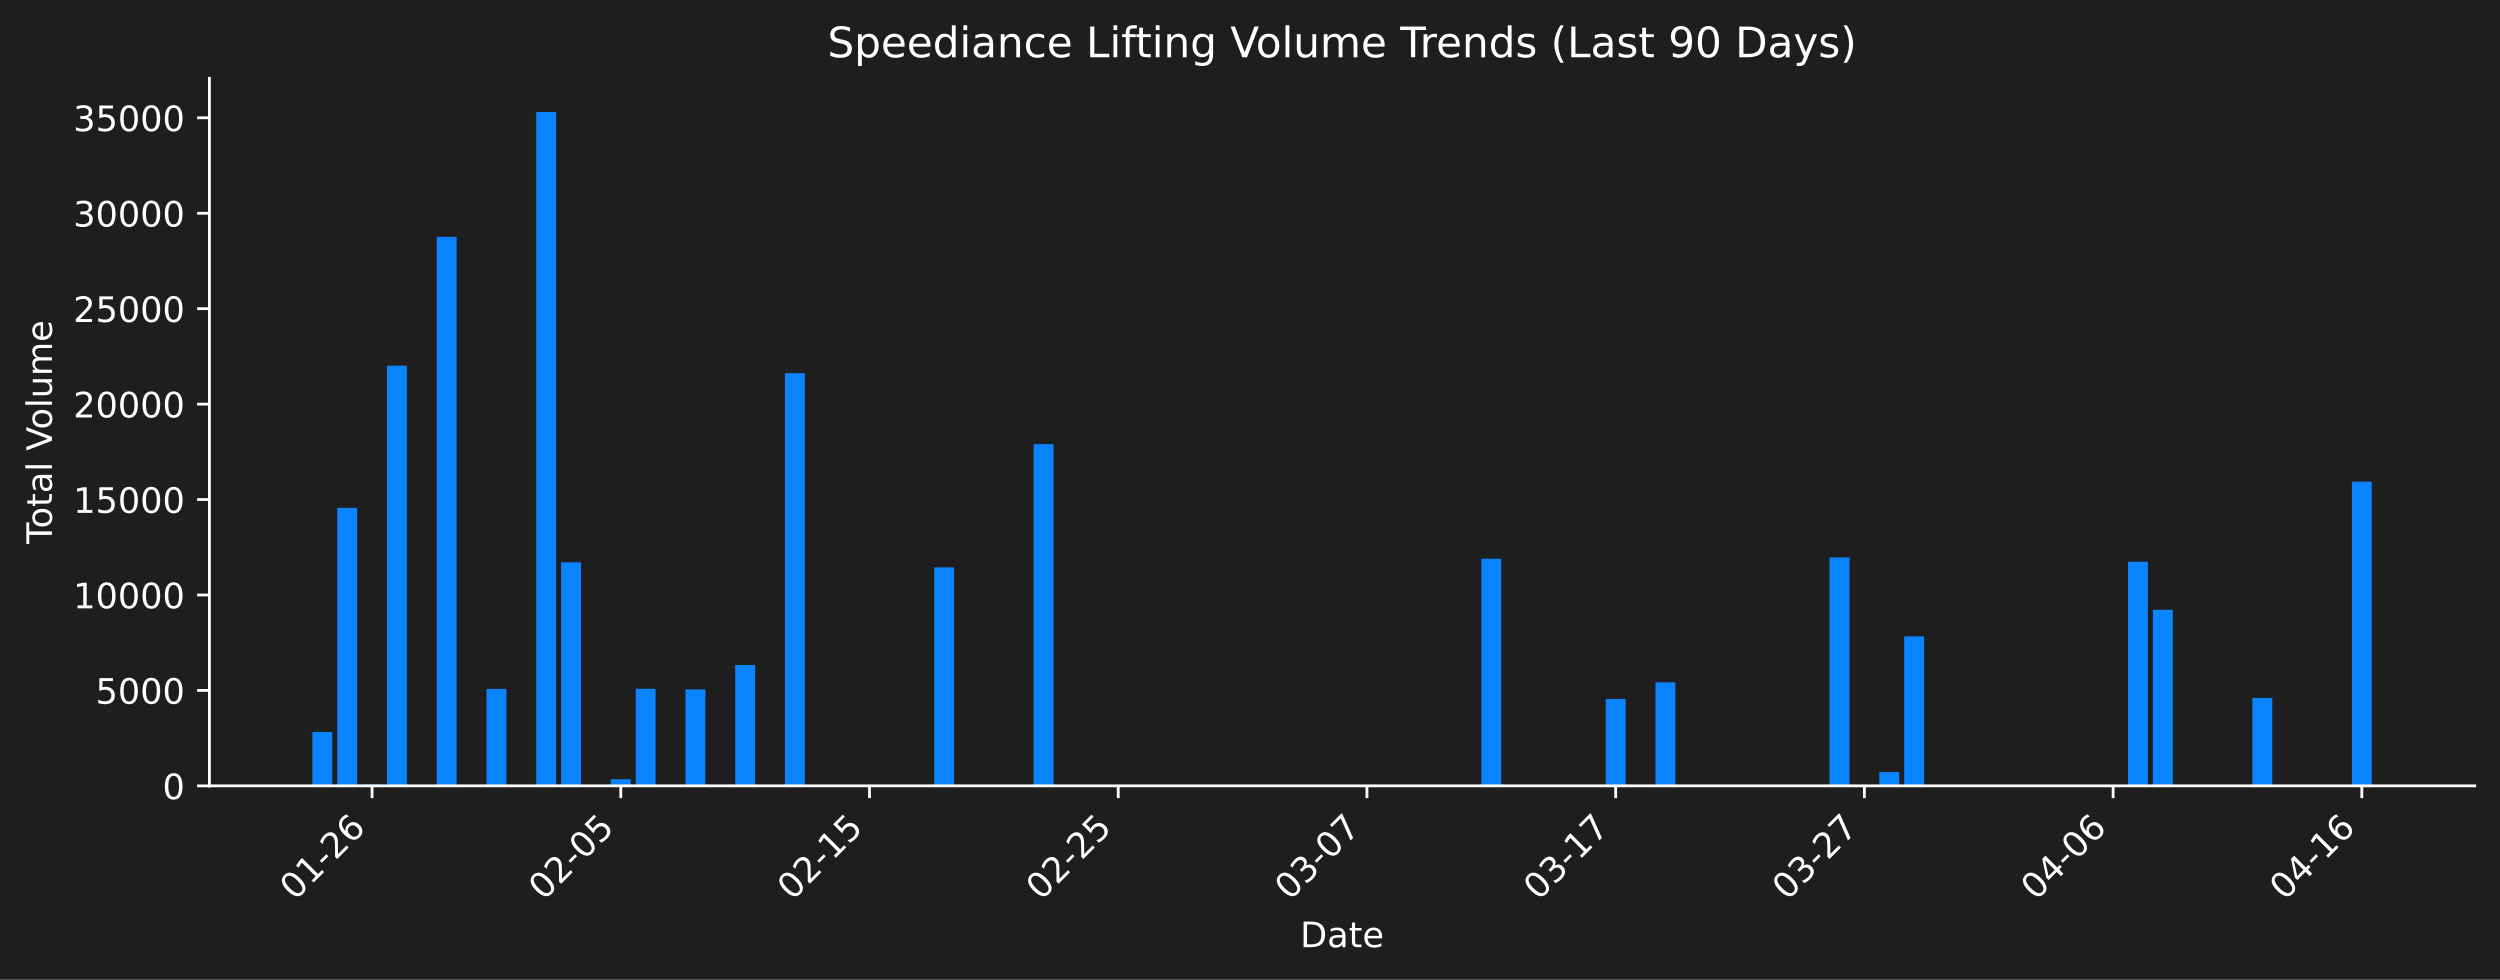
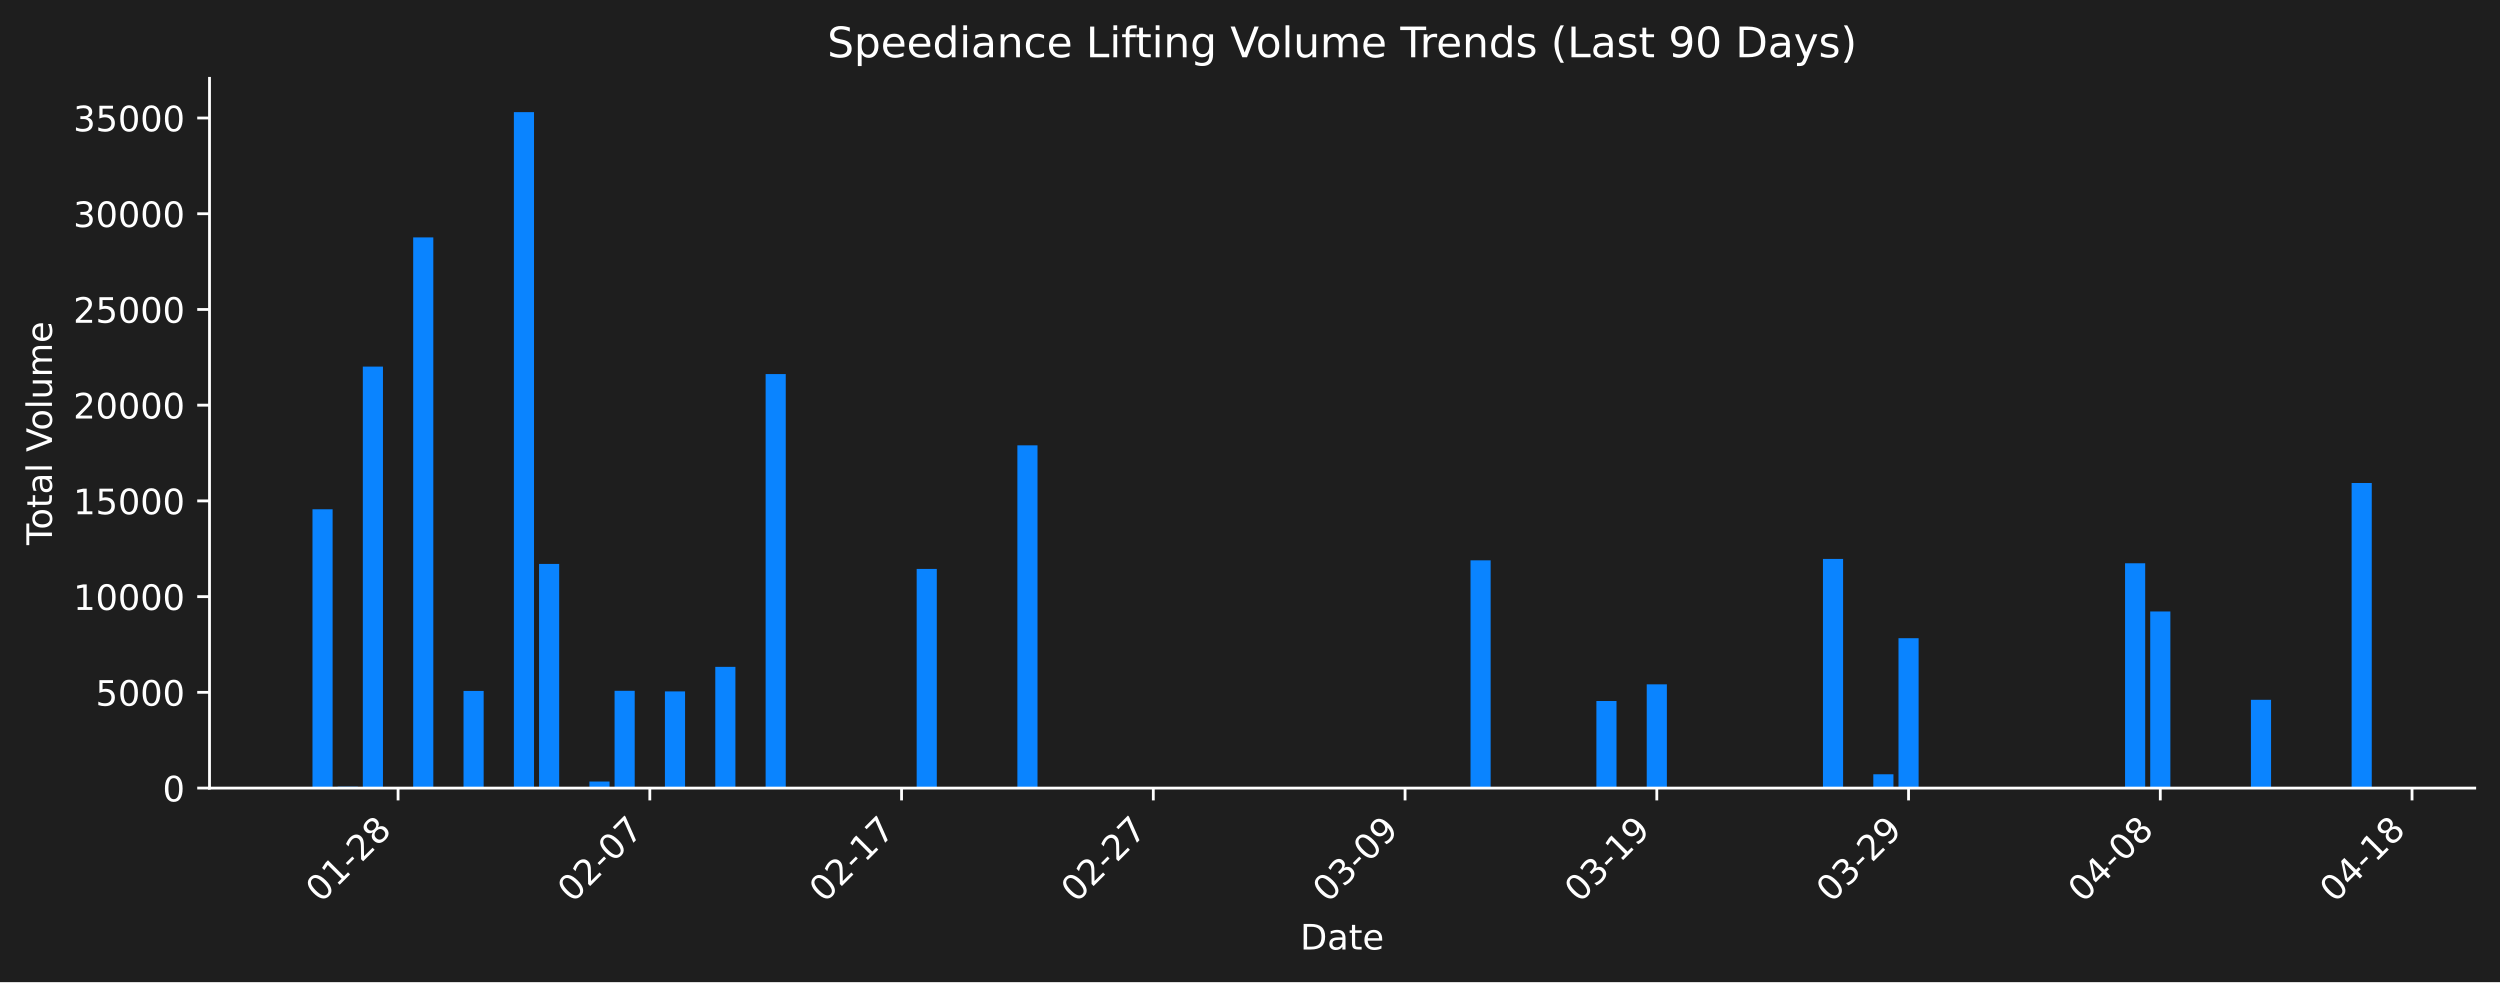
- <svg xmlns="http://www.w3.org/2000/svg" xmlns:xlink="http://www.w3.org/1999/xlink" width="712.621pt" height="279.271pt" viewBox="0 0 712.621 279.271" version="1.1">
+ <svg xmlns="http://www.w3.org/2000/svg" xmlns:xlink="http://www.w3.org/1999/xlink" width="712.261pt" height="279.8pt" viewBox="0 0 712.261 279.8" version="1.1">
  <defs>
    <style type="text/css">*{stroke-linejoin: round; stroke-linecap: butt}</style>
  </defs>
  <g id="figure_1">
    <g id="patch_1">
-       <path d="M 0 279.271  L 712.621 279.271  L 712.621 0  L 0 0  z " style="fill: #1e1e1e" />
+       <path d="M 0 279.8  L 712.261 279.8  L 712.261 0  L 0 0  z " style="fill: #1e1e1e" />
    </g>
    <g id="axes_1">
      <g id="patch_2">
-         <path d="M 59.691 224.002  L 705.421 224.002  L 705.421 22.318  L 59.691 22.318  L 59.691 224.002  z " style="fill: none" />
+         <path d="M 59.691 224.531  L 705.061 224.531  L 705.061 22.318  L 59.691 22.318  L 59.691 224.531  z " style="fill: none" />
      </g>
      <g id="patch_3">
-         <path d="M 89.042 224.002  L 94.714 224.002  L 94.714 208.628  L 89.042 208.628  z " clip-path="url(#p9389c02940)" style="fill: #0a84ff" />
+         <path d="M 89.026 224.531  L 94.764 224.531  L 94.764 145.098  L 89.026 145.098  z " clip-path="url(#pad7deb3b4d)" style="fill: #0a84ff" />
      </g>
      <g id="patch_4">
-         <path d="M 96.132 224.002  L 101.803 224.002  L 101.803 144.776  L 96.132 144.776  z " clip-path="url(#p9389c02940)" style="fill: #0a84ff" />
+         <path d="M 96.198 224.531  L 101.936 224.531  L 101.936 224.132  L 96.198 224.132  z " clip-path="url(#pad7deb3b4d)" style="fill: #0a84ff" />
      </g>
      <g id="patch_5">
-         <path d="M 103.221 224.002  L 108.893 224.002  L 108.893 223.604  L 103.221 223.604  z " clip-path="url(#p9389c02940)" style="fill: #0a84ff" />
+         <path d="M 103.37 224.531  L 109.108 224.531  L 109.108 104.445  L 103.37 104.445  z " clip-path="url(#pad7deb3b4d)" style="fill: #0a84ff" />
      </g>
      <g id="patch_6">
-         <path d="M 110.311 224.002  L 115.983 224.002  L 115.983 104.23  L 110.311 104.23  z " clip-path="url(#p9389c02940)" style="fill: #0a84ff" />
+         <path d="M 117.715 224.531  L 123.453 224.531  L 123.453 67.644  L 117.715 67.644  z " clip-path="url(#pad7deb3b4d)" style="fill: #0a84ff" />
      </g>
      <g id="patch_7">
-         <path d="M 124.49 224.002  L 130.162 224.002  L 130.162 67.525  L 124.49 67.525  z " clip-path="url(#p9389c02940)" style="fill: #0a84ff" />
+         <path d="M 124.887 224.531  L 130.625 224.531  L 130.625 224.357  L 124.887 224.357  z " clip-path="url(#pad7deb3b4d)" style="fill: #0a84ff" />
      </g>
      <g id="patch_8">
-         <path d="M 131.58 224.002  L 137.252 224.002  L 137.252 223.828  L 131.58 223.828  z " clip-path="url(#p9389c02940)" style="fill: #0a84ff" />
+         <path d="M 132.06 224.531  L 137.798 224.531  L 137.798 196.842  L 132.06 196.842  z " clip-path="url(#pad7deb3b4d)" style="fill: #0a84ff" />
      </g>
      <g id="patch_9">
-         <path d="M 138.67 224.002  L 144.342 224.002  L 144.342 196.386  L 138.67 196.386  z " clip-path="url(#p9389c02940)" style="fill: #0a84ff" />
+         <path d="M 146.405 224.531  L 152.142 224.531  L 152.142 31.947  L 146.405 31.947  z " clip-path="url(#pad7deb3b4d)" style="fill: #0a84ff" />
      </g>
      <g id="patch_10">
-         <path d="M 152.849 224.002  L 158.521 224.002  L 158.521 31.922  L 152.849 31.922  z " clip-path="url(#p9389c02940)" style="fill: #0a84ff" />
+         <path d="M 153.577 224.531  L 159.315 224.531  L 159.315 160.66  L 153.577 160.66  z " clip-path="url(#pad7deb3b4d)" style="fill: #0a84ff" />
      </g>
      <g id="patch_11">
-         <path d="M 159.939 224.002  L 165.611 224.002  L 165.611 160.298  L 159.939 160.298  z " clip-path="url(#p9389c02940)" style="fill: #0a84ff" />
+         <path d="M 167.922 224.531  L 173.66 224.531  L 173.66 222.653  L 167.922 222.653  z " clip-path="url(#pad7deb3b4d)" style="fill: #0a84ff" />
      </g>
      <g id="patch_12">
-         <path d="M 174.118 224.002  L 179.79 224.002  L 179.79 222.128  L 174.118 222.128  z " clip-path="url(#p9389c02940)" style="fill: #0a84ff" />
+         <path d="M 175.094 224.531  L 180.832 224.531  L 180.832 196.804  L 175.094 196.804  z " clip-path="url(#pad7deb3b4d)" style="fill: #0a84ff" />
      </g>
      <g id="patch_13">
-         <path d="M 181.208 224.002  L 186.88 224.002  L 186.88 196.348  L 181.208 196.348  z " clip-path="url(#p9389c02940)" style="fill: #0a84ff" />
+         <path d="M 189.439 224.531  L 195.177 224.531  L 195.177 196.973  L 189.439 196.973  z " clip-path="url(#pad7deb3b4d)" style="fill: #0a84ff" />
      </g>
      <g id="patch_14">
-         <path d="M 195.388 224.002  L 201.059 224.002  L 201.059 196.516  L 195.388 196.516  z " clip-path="url(#p9389c02940)" style="fill: #0a84ff" />
+         <path d="M 203.784 224.531  L 209.521 224.531  L 209.521 189.988  L 203.784 189.988  z " clip-path="url(#pad7deb3b4d)" style="fill: #0a84ff" />
      </g>
      <g id="patch_15">
-         <path d="M 209.567 224.002  L 215.239 224.002  L 215.239 189.55  L 209.567 189.55  z " clip-path="url(#p9389c02940)" style="fill: #0a84ff" />
+         <path d="M 218.128 224.531  L 223.866 224.531  L 223.866 106.581  L 218.128 106.581  z " clip-path="url(#pad7deb3b4d)" style="fill: #0a84ff" />
      </g>
      <g id="patch_16">
-         <path d="M 223.746 224.002  L 229.418 224.002  L 229.418 106.36  L 223.746 106.36  z " clip-path="url(#p9389c02940)" style="fill: #0a84ff" />
+         <path d="M 261.163 224.531  L 266.9 224.531  L 266.9 162.089  L 261.163 162.089  z " clip-path="url(#pad7deb3b4d)" style="fill: #0a84ff" />
      </g>
      <g id="patch_17">
-         <path d="M 266.285 224.002  L 271.956 224.002  L 271.956 161.724  L 266.285 161.724  z " clip-path="url(#p9389c02940)" style="fill: #0a84ff" />
+         <path d="M 289.852 224.531  L 295.59 224.531  L 295.59 126.87  L 289.852 126.87  z " clip-path="url(#pad7deb3b4d)" style="fill: #0a84ff" />
      </g>
      <g id="patch_18">
-         <path d="M 294.643 224.002  L 300.315 224.002  L 300.315 126.597  L 294.643 126.597  z " clip-path="url(#p9389c02940)" style="fill: #0a84ff" />
+         <path d="M 418.955 224.531  L 424.693 224.531  L 424.693 159.635  L 418.955 159.635  z " clip-path="url(#pad7deb3b4d)" style="fill: #0a84ff" />
      </g>
      <g id="patch_19">
-         <path d="M 422.258 224.002  L 427.93 224.002  L 427.93 159.275  L 422.258 159.275  z " clip-path="url(#p9389c02940)" style="fill: #0a84ff" />
+         <path d="M 454.817 224.531  L 460.554 224.531  L 460.554 199.712  L 454.817 199.712  z " clip-path="url(#pad7deb3b4d)" style="fill: #0a84ff" />
      </g>
      <g id="patch_20">
-         <path d="M 457.706 224.002  L 463.378 224.002  L 463.378 199.247  L 457.706 199.247  z " clip-path="url(#p9389c02940)" style="fill: #0a84ff" />
+         <path d="M 469.161 224.531  L 474.899 224.531  L 474.899 194.96  L 469.161 194.96  z " clip-path="url(#pad7deb3b4d)" style="fill: #0a84ff" />
      </g>
      <g id="patch_21">
-         <path d="M 471.886 224.002  L 477.558 224.002  L 477.558 194.508  L 471.886 194.508  z " clip-path="url(#p9389c02940)" style="fill: #0a84ff" />
+         <path d="M 519.368 224.531  L 525.106 224.531  L 525.106 159.237  L 519.368 159.237  z " clip-path="url(#pad7deb3b4d)" style="fill: #0a84ff" />
      </g>
      <g id="patch_22">
-         <path d="M 521.514 224.002  L 527.186 224.002  L 527.186 158.878  L 521.514 158.878  z " clip-path="url(#p9389c02940)" style="fill: #0a84ff" />
+         <path d="M 533.713 224.531  L 539.451 224.531  L 539.451 220.593  L 533.713 220.593  z " clip-path="url(#pad7deb3b4d)" style="fill: #0a84ff" />
      </g>
      <g id="patch_23">
-         <path d="M 535.693 224.002  L 541.365 224.002  L 541.365 220.074  L 535.693 220.074  z " clip-path="url(#p9389c02940)" style="fill: #0a84ff" />
+         <path d="M 540.885 224.531  L 546.623 224.531  L 546.623 181.82  L 540.885 181.82  z " clip-path="url(#pad7deb3b4d)" style="fill: #0a84ff" />
      </g>
      <g id="patch_24">
-         <path d="M 542.783 224.002  L 548.455 224.002  L 548.455 181.402  L 542.783 181.402  z " clip-path="url(#p9389c02940)" style="fill: #0a84ff" />
+         <path d="M 605.436 224.531  L 611.174 224.531  L 611.174 160.486  L 605.436 160.486  z " clip-path="url(#pad7deb3b4d)" style="fill: #0a84ff" />
      </g>
      <g id="patch_25">
-         <path d="M 606.59 224.002  L 612.262 224.002  L 612.262 160.124  L 606.59 160.124  z " clip-path="url(#p9389c02940)" style="fill: #0a84ff" />
+         <path d="M 612.609 224.531  L 618.347 224.531  L 618.347 174.216  L 612.609 174.216  z " clip-path="url(#pad7deb3b4d)" style="fill: #0a84ff" />
      </g>
      <g id="patch_26">
-         <path d="M 613.68 224.002  L 619.352 224.002  L 619.352 173.818  L 613.68 173.818  z " clip-path="url(#p9389c02940)" style="fill: #0a84ff" />
+         <path d="M 641.298 224.531  L 647.036 224.531  L 647.036 199.384  L 641.298 199.384  z " clip-path="url(#pad7deb3b4d)" style="fill: #0a84ff" />
      </g>
      <g id="patch_27">
-         <path d="M 642.039 224.002  L 647.71 224.002  L 647.71 198.921  L 642.039 198.921  z " clip-path="url(#p9389c02940)" style="fill: #0a84ff" />
-       </g>
-       <g id="patch_28">
-         <path d="M 670.398 224.002  L 676.069 224.002  L 676.069 137.306  L 670.398 137.306  z " clip-path="url(#p9389c02940)" style="fill: #0a84ff" />
+         <path d="M 669.988 224.531  L 675.726 224.531  L 675.726 137.608  L 669.988 137.608  z " clip-path="url(#pad7deb3b4d)" style="fill: #0a84ff" />
      </g>
      <g id="matplotlib.axis_1">
        <g id="xtick_1">
          <g id="line2d_1">
            <defs>
-               <path id="m857ed449fd" d="M 0 0  L 0 3.5  " style="stroke: #ffffff; stroke-width: 0.8" />
+               <path id="mb382f9a381" d="M 0 0  L 0 3.5  " style="stroke: #ffffff; stroke-width: 0.8" />
            </defs>
            <g>
-               <use xlink:href="#m857ed449fd" x="106.057" y="224.002" style="fill: #ffffff; stroke: #ffffff; stroke-width: 0.8" />
+               <use xlink:href="#mb382f9a381" x="113.412" y="224.531" style="fill: #ffffff; stroke: #ffffff; stroke-width: 0.8" />
            </g>
          </g>
          <g id="text_1">
-             <g style="fill: #ffffff" transform="translate(84.03973 256.9221) rotate(-45) scale(0.1 -0.1)">
+             <g style="fill: #ffffff" transform="translate(91.39415 257.4511) rotate(-45) scale(0.1 -0.1)">
              <defs>
                <path id="DejaVuSans-30" d="M 2034 4250  Q 1547 4250 1301 3770  Q 1056 3291 1056 2328  Q 1056 1369 1301 889  Q 1547 409 2034 409  Q 2525 409 2770 889  Q 3016 1369 3016 2328  Q 3016 3291 2770 3770  Q 2525 4250 2034 4250  z M 2034 4750  Q 2819 4750 3233 4129  Q 3647 3509 3647 2328  Q 3647 1150 3233 529  Q 2819 -91 2034 -91  Q 1250 -91 836 529  Q 422 1150 422 2328  Q 422 3509 836 4129  Q 1250 4750 2034 4750  z " transform="scale(0.015625)" />
                <path id="DejaVuSans-31" d="M 794 531  L 1825 531  L 1825 4091  L 703 3866  L 703 4441  L 1819 4666  L 2450 4666  L 2450 531  L 3481 531  L 3481 0  L 794 0  L 794 531  z " transform="scale(0.015625)" />
                <path id="DejaVuSans-2d" d="M 313 2009  L 1997 2009  L 1997 1497  L 313 1497  L 313 2009  z " transform="scale(0.015625)" />
                <path id="DejaVuSans-32" d="M 1228 531  L 3431 531  L 3431 0  L 469 0  L 469 531  Q 828 903 1448 1529  Q 2069 2156 2228 2338  Q 2531 2678 2651 2914  Q 2772 3150 2772 3378  Q 2772 3750 2511 3984  Q 2250 4219 1831 4219  Q 1534 4219 1204 4116  Q 875 4013 500 3803  L 500 4441  Q 881 4594 1212 4672  Q 1544 4750 1819 4750  Q 2544 4750 2975 4387  Q 3406 4025 3406 3419  Q 3406 3131 3298 2873  Q 3191 2616 2906 2266  Q 2828 2175 2409 1742  Q 1991 1309 1228 531  z " transform="scale(0.015625)" />
-                 <path id="DejaVuSans-36" d="M 2113 2584  Q 1688 2584 1439 2293  Q 1191 2003 1191 1497  Q 1191 994 1439 701  Q 1688 409 2113 409  Q 2538 409 2786 701  Q 3034 994 3034 1497  Q 3034 2003 2786 2293  Q 2538 2584 2113 2584  z M 3366 4563  L 3366 3988  Q 3128 4100 2886 4159  Q 2644 4219 2406 4219  Q 1781 4219 1451 3797  Q 1122 3375 1075 2522  Q 1259 2794 1537 2939  Q 1816 3084 2150 3084  Q 2853 3084 3261 2657  Q 3669 2231 3669 1497  Q 3669 778 3244 343  Q 2819 -91 2113 -91  Q 1303 -91 875 529  Q 447 1150 447 2328  Q 447 3434 972 4092  Q 1497 4750 2381 4750  Q 2619 4750 2861 4703  Q 3103 4656 3366 4563  z " transform="scale(0.015625)" />
+                 <path id="DejaVuSans-38" d="M 2034 2216  Q 1584 2216 1326 1975  Q 1069 1734 1069 1313  Q 1069 891 1326 650  Q 1584 409 2034 409  Q 2484 409 2743 651  Q 3003 894 3003 1313  Q 3003 1734 2745 1975  Q 2488 2216 2034 2216  z M 1403 2484  Q 997 2584 770 2862  Q 544 3141 544 3541  Q 544 4100 942 4425  Q 1341 4750 2034 4750  Q 2731 4750 3128 4425  Q 3525 4100 3525 3541  Q 3525 3141 3298 2862  Q 3072 2584 2669 2484  Q 3125 2378 3379 2068  Q 3634 1759 3634 1313  Q 3634 634 3220 271  Q 2806 -91 2034 -91  Q 1263 -91 848 271  Q 434 634 434 1313  Q 434 1759 690 2068  Q 947 2378 1403 2484  z M 1172 3481  Q 1172 3119 1398 2916  Q 1625 2713 2034 2713  Q 2441 2713 2670 2916  Q 2900 3119 2900 3481  Q 2900 3844 2670 4047  Q 2441 4250 2034 4250  Q 1625 4250 1398 4047  Q 1172 3844 1172 3481  z " transform="scale(0.015625)" />
              </defs>
              <use xlink:href="#DejaVuSans-30" />
              <use xlink:href="#DejaVuSans-31" transform="translate(63.62305 0)" />
              <use xlink:href="#DejaVuSans-2d" transform="translate(127.2461 0)" />
              <use xlink:href="#DejaVuSans-32" transform="translate(163.3301 0)" />
-               <use xlink:href="#DejaVuSans-36" transform="translate(226.9531 0)" />
+               <use xlink:href="#DejaVuSans-38" transform="translate(226.9531 0)" />
            </g>
          </g>
        </g>
        <g id="xtick_2">
          <g id="line2d_2">
            <g>
-               <use xlink:href="#m857ed449fd" x="176.954" y="224.002" style="fill: #ffffff; stroke: #ffffff; stroke-width: 0.8" />
+               <use xlink:href="#mb382f9a381" x="185.135" y="224.531" style="fill: #ffffff; stroke: #ffffff; stroke-width: 0.8" />
            </g>
          </g>
          <g id="text_2">
-             <g style="fill: #ffffff" transform="translate(154.9367 256.9221) rotate(-45) scale(0.1 -0.1)">
+             <g style="fill: #ffffff" transform="translate(163.1179 257.4511) rotate(-45) scale(0.1 -0.1)">
              <defs>
-                 <path id="DejaVuSans-35" d="M 691 4666  L 3169 4666  L 3169 4134  L 1269 4134  L 1269 2991  Q 1406 3038 1543 3061  Q 1681 3084 1819 3084  Q 2600 3084 3056 2656  Q 3513 2228 3513 1497  Q 3513 744 3044 326  Q 2575 -91 1722 -91  Q 1428 -91 1123 -41  Q 819 9 494 109  L 494 744  Q 775 591 1075 516  Q 1375 441 1709 441  Q 2250 441 2565 725  Q 2881 1009 2881 1497  Q 2881 1984 2565 2268  Q 2250 2553 1709 2553  Q 1456 2553 1204 2497  Q 953 2441 691 2322  L 691 4666  z " transform="scale(0.015625)" />
+                 <path id="DejaVuSans-37" d="M 525 4666  L 3525 4666  L 3525 4397  L 1831 0  L 1172 0  L 2766 4134  L 525 4134  L 525 4666  z " transform="scale(0.015625)" />
              </defs>
              <use xlink:href="#DejaVuSans-30" />
              <use xlink:href="#DejaVuSans-32" transform="translate(63.62305 0)" />
              <use xlink:href="#DejaVuSans-2d" transform="translate(127.2461 0)" />
              <use xlink:href="#DejaVuSans-30" transform="translate(163.3301 0)" />
-               <use xlink:href="#DejaVuSans-35" transform="translate(226.9531 0)" />
+               <use xlink:href="#DejaVuSans-37" transform="translate(226.9531 0)" />
            </g>
          </g>
        </g>
        <g id="xtick_3">
          <g id="line2d_3">
            <g>
-               <use xlink:href="#m857ed449fd" x="247.851" y="224.002" style="fill: #ffffff; stroke: #ffffff; stroke-width: 0.8" />
+               <use xlink:href="#mb382f9a381" x="256.859" y="224.531" style="fill: #ffffff; stroke: #ffffff; stroke-width: 0.8" />
            </g>
          </g>
          <g id="text_3">
-             <g style="fill: #ffffff" transform="translate(225.8338 256.9221) rotate(-45) scale(0.1 -0.1)">
+             <g style="fill: #ffffff" transform="translate(234.8416 257.4511) rotate(-45) scale(0.1 -0.1)">
              <use xlink:href="#DejaVuSans-30" />
              <use xlink:href="#DejaVuSans-32" transform="translate(63.62305 0)" />
              <use xlink:href="#DejaVuSans-2d" transform="translate(127.2461 0)" />
              <use xlink:href="#DejaVuSans-31" transform="translate(163.3301 0)" />
-               <use xlink:href="#DejaVuSans-35" transform="translate(226.9531 0)" />
+               <use xlink:href="#DejaVuSans-37" transform="translate(226.9531 0)" />
            </g>
          </g>
        </g>
        <g id="xtick_4">
          <g id="line2d_4">
            <g>
-               <use xlink:href="#m857ed449fd" x="318.748" y="224.002" style="fill: #ffffff; stroke: #ffffff; stroke-width: 0.8" />
+               <use xlink:href="#mb382f9a381" x="328.583" y="224.531" style="fill: #ffffff; stroke: #ffffff; stroke-width: 0.8" />
            </g>
          </g>
          <g id="text_4">
-             <g style="fill: #ffffff" transform="translate(296.7308 256.9221) rotate(-45) scale(0.1 -0.1)">
+             <g style="fill: #ffffff" transform="translate(306.5653 257.4511) rotate(-45) scale(0.1 -0.1)">
              <use xlink:href="#DejaVuSans-30" />
              <use xlink:href="#DejaVuSans-32" transform="translate(63.62305 0)" />
              <use xlink:href="#DejaVuSans-2d" transform="translate(127.2461 0)" />
              <use xlink:href="#DejaVuSans-32" transform="translate(163.3301 0)" />
-               <use xlink:href="#DejaVuSans-35" transform="translate(226.9531 0)" />
+               <use xlink:href="#DejaVuSans-37" transform="translate(226.9531 0)" />
            </g>
          </g>
        </g>
        <g id="xtick_5">
          <g id="line2d_5">
            <g>
-               <use xlink:href="#m857ed449fd" x="389.645" y="224.002" style="fill: #ffffff; stroke: #ffffff; stroke-width: 0.8" />
+               <use xlink:href="#mb382f9a381" x="400.307" y="224.531" style="fill: #ffffff; stroke: #ffffff; stroke-width: 0.8" />
            </g>
          </g>
          <g id="text_5">
-             <g style="fill: #ffffff" transform="translate(367.6278 256.9221) rotate(-45) scale(0.1 -0.1)">
+             <g style="fill: #ffffff" transform="translate(378.289 257.4511) rotate(-45) scale(0.1 -0.1)">
              <defs>
                <path id="DejaVuSans-33" d="M 2597 2516  Q 3050 2419 3304 2112  Q 3559 1806 3559 1356  Q 3559 666 3084 287  Q 2609 -91 1734 -91  Q 1441 -91 1130 -33  Q 819 25 488 141  L 488 750  Q 750 597 1062 519  Q 1375 441 1716 441  Q 2309 441 2620 675  Q 2931 909 2931 1356  Q 2931 1769 2642 2001  Q 2353 2234 1838 2234  L 1294 2234  L 1294 2753  L 1863 2753  Q 2328 2753 2575 2939  Q 2822 3125 2822 3475  Q 2822 3834 2567 4026  Q 2313 4219 1838 4219  Q 1578 4219 1281 4162  Q 984 4106 628 3988  L 628 4550  Q 988 4650 1302 4700  Q 1616 4750 1894 4750  Q 2613 4750 3031 4423  Q 3450 4097 3450 3541  Q 3450 3153 3228 2886  Q 3006 2619 2597 2516  z " transform="scale(0.015625)" />
-                 <path id="DejaVuSans-37" d="M 525 4666  L 3525 4666  L 3525 4397  L 1831 0  L 1172 0  L 2766 4134  L 525 4134  L 525 4666  z " transform="scale(0.015625)" />
+                 <path id="DejaVuSans-39" d="M 703 97  L 703 672  Q 941 559 1184 500  Q 1428 441 1663 441  Q 2288 441 2617 861  Q 2947 1281 2994 2138  Q 2813 1869 2534 1725  Q 2256 1581 1919 1581  Q 1219 1581 811 2004  Q 403 2428 403 3163  Q 403 3881 828 4315  Q 1253 4750 1959 4750  Q 2769 4750 3195 4129  Q 3622 3509 3622 2328  Q 3622 1225 3098 567  Q 2575 -91 1691 -91  Q 1453 -91 1209 -44  Q 966 3 703 97  z M 1959 2075  Q 2384 2075 2632 2365  Q 2881 2656 2881 3163  Q 2881 3666 2632 3958  Q 2384 4250 1959 4250  Q 1534 4250 1286 3958  Q 1038 3666 1038 3163  Q 1038 2656 1286 2365  Q 1534 2075 1959 2075  z " transform="scale(0.015625)" />
              </defs>
              <use xlink:href="#DejaVuSans-30" />
              <use xlink:href="#DejaVuSans-33" transform="translate(63.62305 0)" />
              <use xlink:href="#DejaVuSans-2d" transform="translate(127.2461 0)" />
              <use xlink:href="#DejaVuSans-30" transform="translate(163.3301 0)" />
-               <use xlink:href="#DejaVuSans-37" transform="translate(226.9531 0)" />
+               <use xlink:href="#DejaVuSans-39" transform="translate(226.9531 0)" />
            </g>
          </g>
        </g>
        <g id="xtick_6">
          <g id="line2d_6">
            <g>
-               <use xlink:href="#m857ed449fd" x="460.542" y="224.002" style="fill: #ffffff; stroke: #ffffff; stroke-width: 0.8" />
+               <use xlink:href="#mb382f9a381" x="472.03" y="224.531" style="fill: #ffffff; stroke: #ffffff; stroke-width: 0.8" />
            </g>
          </g>
          <g id="text_6">
-             <g style="fill: #ffffff" transform="translate(438.5248 256.9221) rotate(-45) scale(0.1 -0.1)">
+             <g style="fill: #ffffff" transform="translate(450.0127 257.4511) rotate(-45) scale(0.1 -0.1)">
              <use xlink:href="#DejaVuSans-30" />
              <use xlink:href="#DejaVuSans-33" transform="translate(63.62305 0)" />
              <use xlink:href="#DejaVuSans-2d" transform="translate(127.2461 0)" />
              <use xlink:href="#DejaVuSans-31" transform="translate(163.3301 0)" />
-               <use xlink:href="#DejaVuSans-37" transform="translate(226.9531 0)" />
+               <use xlink:href="#DejaVuSans-39" transform="translate(226.9531 0)" />
            </g>
          </g>
        </g>
        <g id="xtick_7">
          <g id="line2d_7">
            <g>
-               <use xlink:href="#m857ed449fd" x="531.439" y="224.002" style="fill: #ffffff; stroke: #ffffff; stroke-width: 0.8" />
+               <use xlink:href="#mb382f9a381" x="543.754" y="224.531" style="fill: #ffffff; stroke: #ffffff; stroke-width: 0.8" />
            </g>
          </g>
          <g id="text_7">
-             <g style="fill: #ffffff" transform="translate(509.4218 256.9221) rotate(-45) scale(0.1 -0.1)">
+             <g style="fill: #ffffff" transform="translate(521.7364 257.4511) rotate(-45) scale(0.1 -0.1)">
              <use xlink:href="#DejaVuSans-30" />
              <use xlink:href="#DejaVuSans-33" transform="translate(63.62305 0)" />
              <use xlink:href="#DejaVuSans-2d" transform="translate(127.2461 0)" />
              <use xlink:href="#DejaVuSans-32" transform="translate(163.3301 0)" />
-               <use xlink:href="#DejaVuSans-37" transform="translate(226.9531 0)" />
+               <use xlink:href="#DejaVuSans-39" transform="translate(226.9531 0)" />
            </g>
          </g>
        </g>
        <g id="xtick_8">
          <g id="line2d_8">
            <g>
-               <use xlink:href="#m857ed449fd" x="602.336" y="224.002" style="fill: #ffffff; stroke: #ffffff; stroke-width: 0.8" />
+               <use xlink:href="#mb382f9a381" x="615.478" y="224.531" style="fill: #ffffff; stroke: #ffffff; stroke-width: 0.8" />
            </g>
          </g>
          <g id="text_8">
-             <g style="fill: #ffffff" transform="translate(580.3188 256.9221) rotate(-45) scale(0.1 -0.1)">
+             <g style="fill: #ffffff" transform="translate(593.4602 257.4511) rotate(-45) scale(0.1 -0.1)">
              <defs>
                <path id="DejaVuSans-34" d="M 2419 4116  L 825 1625  L 2419 1625  L 2419 4116  z M 2253 4666  L 3047 4666  L 3047 1625  L 3713 1625  L 3713 1100  L 3047 1100  L 3047 0  L 2419 0  L 2419 1100  L 313 1100  L 313 1709  L 2253 4666  z " transform="scale(0.015625)" />
              </defs>
              <use xlink:href="#DejaVuSans-30" />
              <use xlink:href="#DejaVuSans-34" transform="translate(63.62305 0)" />
              <use xlink:href="#DejaVuSans-2d" transform="translate(127.2461 0)" />
              <use xlink:href="#DejaVuSans-30" transform="translate(163.3301 0)" />
-               <use xlink:href="#DejaVuSans-36" transform="translate(226.9531 0)" />
+               <use xlink:href="#DejaVuSans-38" transform="translate(226.9531 0)" />
            </g>
          </g>
        </g>
        <g id="xtick_9">
          <g id="line2d_9">
            <g>
-               <use xlink:href="#m857ed449fd" x="673.233" y="224.002" style="fill: #ffffff; stroke: #ffffff; stroke-width: 0.8" />
+               <use xlink:href="#mb382f9a381" x="687.201" y="224.531" style="fill: #ffffff; stroke: #ffffff; stroke-width: 0.8" />
            </g>
          </g>
          <g id="text_9">
-             <g style="fill: #ffffff" transform="translate(651.2158 256.9221) rotate(-45) scale(0.1 -0.1)">
+             <g style="fill: #ffffff" transform="translate(665.1839 257.4511) rotate(-45) scale(0.1 -0.1)">
              <use xlink:href="#DejaVuSans-30" />
              <use xlink:href="#DejaVuSans-34" transform="translate(63.62305 0)" />
              <use xlink:href="#DejaVuSans-2d" transform="translate(127.2461 0)" />
              <use xlink:href="#DejaVuSans-31" transform="translate(163.3301 0)" />
-               <use xlink:href="#DejaVuSans-36" transform="translate(226.9531 0)" />
+               <use xlink:href="#DejaVuSans-38" transform="translate(226.9531 0)" />
            </g>
          </g>
        </g>
        <g id="text_10">
-           <g style="fill: #ffffff" transform="translate(370.6048 269.9911) scale(0.1 -0.1)">
+           <g style="fill: #ffffff" transform="translate(370.4248 270.5201) scale(0.1 -0.1)">
            <defs>
              <path id="DejaVuSans-44" d="M 1259 4147  L 1259 519  L 2022 519  Q 2988 519 3436 956  Q 3884 1394 3884 2338  Q 3884 3275 3436 3711  Q 2988 4147 2022 4147  L 1259 4147  z M 628 4666  L 1925 4666  Q 3281 4666 3915 4102  Q 4550 3538 4550 2338  Q 4550 1131 3912 565  Q 3275 0 1925 0  L 628 0  L 628 4666  z " transform="scale(0.015625)" />
              <path id="DejaVuSans-61" d="M 2194 1759  Q 1497 1759 1228 1600  Q 959 1441 959 1056  Q 959 750 1161 570  Q 1363 391 1709 391  Q 2188 391 2477 730  Q 2766 1069 2766 1631  L 2766 1759  L 2194 1759  z M 3341 1997  L 3341 0  L 2766 0  L 2766 531  Q 2569 213 2275 61  Q 1981 -91 1556 -91  Q 1019 -91 701 211  Q 384 513 384 1019  Q 384 1609 779 1909  Q 1175 2209 1959 2209  L 2766 2209  L 2766 2266  Q 2766 2663 2505 2880  Q 2244 3097 1772 3097  Q 1472 3097 1187 3025  Q 903 2953 641 2809  L 641 3341  Q 956 3463 1253 3523  Q 1550 3584 1831 3584  Q 2591 3584 2966 3190  Q 3341 2797 3341 1997  z " transform="scale(0.015625)" />
              <path id="DejaVuSans-74" d="M 1172 4494  L 1172 3500  L 2356 3500  L 2356 3053  L 1172 3053  L 1172 1153  Q 1172 725 1289 603  Q 1406 481 1766 481  L 2356 481  L 2356 0  L 1766 0  Q 1100 0 847 248  Q 594 497 594 1153  L 594 3053  L 172 3053  L 172 3500  L 594 3500  L 594 4494  L 1172 4494  z " transform="scale(0.015625)" />
              <path id="DejaVuSans-65" d="M 3597 1894  L 3597 1613  L 953 1613  Q 991 1019 1311 708  Q 1631 397 2203 397  Q 2534 397 2845 478  Q 3156 559 3463 722  L 3463 178  Q 3153 47 2828 -22  Q 2503 -91 2169 -91  Q 1331 -91 842 396  Q 353 884 353 1716  Q 353 2575 817 3079  Q 1281 3584 2069 3584  Q 2775 3584 3186 3129  Q 3597 2675 3597 1894  z M 3022 2063  Q 3016 2534 2758 2815  Q 2500 3097 2075 3097  Q 1594 3097 1305 2825  Q 1016 2553 972 2059  L 3022 2063  z " transform="scale(0.015625)" />
            </defs>
            <use xlink:href="#DejaVuSans-44" />
            <use xlink:href="#DejaVuSans-61" transform="translate(77.00195 0)" />
            <use xlink:href="#DejaVuSans-74" transform="translate(138.2812 0)" />
            <use xlink:href="#DejaVuSans-65" transform="translate(177.4902 0)" />
          </g>
        </g>
      </g>
      <g id="matplotlib.axis_2">
        <g id="ytick_1">
          <g id="line2d_10">
            <defs>
-               <path id="ma43caf0ff9" d="M 0 0  L -3.5 0  " style="stroke: #ffffff; stroke-width: 0.8" />
+               <path id="m342cde5231" d="M 0 0  L -3.5 0  " style="stroke: #ffffff; stroke-width: 0.8" />
            </defs>
            <g>
-               <use xlink:href="#ma43caf0ff9" x="59.691" y="224.002" style="fill: #ffffff; stroke: #ffffff; stroke-width: 0.8" />
+               <use xlink:href="#m342cde5231" x="59.691" y="224.531" style="fill: #ffffff; stroke: #ffffff; stroke-width: 0.8" />
            </g>
          </g>
          <g id="text_11">
-             <g style="fill: #ffffff" transform="translate(46.32812 227.8014) scale(0.1 -0.1)">
+             <g style="fill: #ffffff" transform="translate(46.32812 228.3305) scale(0.1 -0.1)">
              <use xlink:href="#DejaVuSans-30" />
            </g>
          </g>
        </g>
        <g id="ytick_2">
          <g id="line2d_11">
            <g>
-               <use xlink:href="#ma43caf0ff9" x="59.691" y="196.799" style="fill: #ffffff; stroke: #ffffff; stroke-width: 0.8" />
+               <use xlink:href="#m342cde5231" x="59.691" y="197.257" style="fill: #ffffff; stroke: #ffffff; stroke-width: 0.8" />
            </g>
          </g>
          <g id="text_12">
-             <g style="fill: #ffffff" transform="translate(27.24063 200.5984) scale(0.1 -0.1)">
+             <g style="fill: #ffffff" transform="translate(27.24063 201.0562) scale(0.1 -0.1)">
+               <defs>
+                 <path id="DejaVuSans-35" d="M 691 4666  L 3169 4666  L 3169 4134  L 1269 4134  L 1269 2991  Q 1406 3038 1543 3061  Q 1681 3084 1819 3084  Q 2600 3084 3056 2656  Q 3513 2228 3513 1497  Q 3513 744 3044 326  Q 2575 -91 1722 -91  Q 1428 -91 1123 -41  Q 819 9 494 109  L 494 744  Q 775 591 1075 516  Q 1375 441 1709 441  Q 2250 441 2565 725  Q 2881 1009 2881 1497  Q 2881 1984 2565 2268  Q 2250 2553 1709 2553  Q 1456 2553 1204 2497  Q 953 2441 691 2322  L 691 4666  z " transform="scale(0.015625)" />
+               </defs>
              <use xlink:href="#DejaVuSans-35" />
              <use xlink:href="#DejaVuSans-30" transform="translate(63.62305 0)" />
              <use xlink:href="#DejaVuSans-30" transform="translate(127.2461 0)" />
              <use xlink:href="#DejaVuSans-30" transform="translate(190.8691 0)" />
            </g>
          </g>
        </g>
        <g id="ytick_3">
          <g id="line2d_12">
            <g>
-               <use xlink:href="#ma43caf0ff9" x="59.691" y="169.596" style="fill: #ffffff; stroke: #ffffff; stroke-width: 0.8" />
+               <use xlink:href="#m342cde5231" x="59.691" y="169.983" style="fill: #ffffff; stroke: #ffffff; stroke-width: 0.8" />
            </g>
          </g>
          <g id="text_13">
-             <g style="fill: #ffffff" transform="translate(20.87813 173.3955) scale(0.1 -0.1)">
+             <g style="fill: #ffffff" transform="translate(20.87813 173.7818) scale(0.1 -0.1)">
              <use xlink:href="#DejaVuSans-31" />
              <use xlink:href="#DejaVuSans-30" transform="translate(63.62305 0)" />
              <use xlink:href="#DejaVuSans-30" transform="translate(127.2461 0)" />
              <use xlink:href="#DejaVuSans-30" transform="translate(190.8691 0)" />
              <use xlink:href="#DejaVuSans-30" transform="translate(254.4922 0)" />
            </g>
          </g>
        </g>
        <g id="ytick_4">
          <g id="line2d_13">
            <g>
-               <use xlink:href="#ma43caf0ff9" x="59.691" y="142.393" style="fill: #ffffff; stroke: #ffffff; stroke-width: 0.8" />
+               <use xlink:href="#m342cde5231" x="59.691" y="142.708" style="fill: #ffffff; stroke: #ffffff; stroke-width: 0.8" />
            </g>
          </g>
          <g id="text_14">
-             <g style="fill: #ffffff" transform="translate(20.87813 146.1925) scale(0.1 -0.1)">
+             <g style="fill: #ffffff" transform="translate(20.87813 146.5075) scale(0.1 -0.1)">
              <use xlink:href="#DejaVuSans-31" />
              <use xlink:href="#DejaVuSans-35" transform="translate(63.62305 0)" />
              <use xlink:href="#DejaVuSans-30" transform="translate(127.2461 0)" />
              <use xlink:href="#DejaVuSans-30" transform="translate(190.8691 0)" />
              <use xlink:href="#DejaVuSans-30" transform="translate(254.4922 0)" />
            </g>
          </g>
        </g>
        <g id="ytick_5">
          <g id="line2d_14">
            <g>
-               <use xlink:href="#ma43caf0ff9" x="59.691" y="115.19" style="fill: #ffffff; stroke: #ffffff; stroke-width: 0.8" />
+               <use xlink:href="#m342cde5231" x="59.691" y="115.434" style="fill: #ffffff; stroke: #ffffff; stroke-width: 0.8" />
            </g>
          </g>
          <g id="text_15">
-             <g style="fill: #ffffff" transform="translate(20.87813 118.9896) scale(0.1 -0.1)">
+             <g style="fill: #ffffff" transform="translate(20.87813 119.2332) scale(0.1 -0.1)">
              <use xlink:href="#DejaVuSans-32" />
              <use xlink:href="#DejaVuSans-30" transform="translate(63.62305 0)" />
              <use xlink:href="#DejaVuSans-30" transform="translate(127.2461 0)" />
              <use xlink:href="#DejaVuSans-30" transform="translate(190.8691 0)" />
              <use xlink:href="#DejaVuSans-30" transform="translate(254.4922 0)" />
            </g>
          </g>
        </g>
        <g id="ytick_6">
          <g id="line2d_15">
            <g>
-               <use xlink:href="#ma43caf0ff9" x="59.691" y="87.987" style="fill: #ffffff; stroke: #ffffff; stroke-width: 0.8" />
+               <use xlink:href="#m342cde5231" x="59.691" y="88.16" style="fill: #ffffff; stroke: #ffffff; stroke-width: 0.8" />
            </g>
          </g>
          <g id="text_16">
-             <g style="fill: #ffffff" transform="translate(20.87813 91.78663) scale(0.1 -0.1)">
+             <g style="fill: #ffffff" transform="translate(20.87813 91.9589) scale(0.1 -0.1)">
              <use xlink:href="#DejaVuSans-32" />
              <use xlink:href="#DejaVuSans-35" transform="translate(63.62305 0)" />
              <use xlink:href="#DejaVuSans-30" transform="translate(127.2461 0)" />
              <use xlink:href="#DejaVuSans-30" transform="translate(190.8691 0)" />
              <use xlink:href="#DejaVuSans-30" transform="translate(254.4922 0)" />
            </g>
          </g>
        </g>
        <g id="ytick_7">
          <g id="line2d_16">
            <g>
-               <use xlink:href="#ma43caf0ff9" x="59.691" y="60.784" style="fill: #ffffff; stroke: #ffffff; stroke-width: 0.8" />
+               <use xlink:href="#m342cde5231" x="59.691" y="60.885" style="fill: #ffffff; stroke: #ffffff; stroke-width: 0.8" />
            </g>
          </g>
          <g id="text_17">
-             <g style="fill: #ffffff" transform="translate(20.87813 64.58368) scale(0.1 -0.1)">
+             <g style="fill: #ffffff" transform="translate(20.87813 64.68459) scale(0.1 -0.1)">
              <use xlink:href="#DejaVuSans-33" />
              <use xlink:href="#DejaVuSans-30" transform="translate(63.62305 0)" />
              <use xlink:href="#DejaVuSans-30" transform="translate(127.2461 0)" />
              <use xlink:href="#DejaVuSans-30" transform="translate(190.8691 0)" />
              <use xlink:href="#DejaVuSans-30" transform="translate(254.4922 0)" />
            </g>
          </g>
        </g>
        <g id="ytick_8">
          <g id="line2d_17">
            <g>
-               <use xlink:href="#ma43caf0ff9" x="59.691" y="33.582" style="fill: #ffffff; stroke: #ffffff; stroke-width: 0.8" />
+               <use xlink:href="#m342cde5231" x="59.691" y="33.611" style="fill: #ffffff; stroke: #ffffff; stroke-width: 0.8" />
            </g>
          </g>
          <g id="text_18">
-             <g style="fill: #ffffff" transform="translate(20.87813 37.38073) scale(0.1 -0.1)">
+             <g style="fill: #ffffff" transform="translate(20.87813 37.41027) scale(0.1 -0.1)">
              <use xlink:href="#DejaVuSans-33" />
              <use xlink:href="#DejaVuSans-35" transform="translate(63.62305 0)" />
              <use xlink:href="#DejaVuSans-30" transform="translate(127.2461 0)" />
              <use xlink:href="#DejaVuSans-30" transform="translate(190.8691 0)" />
              <use xlink:href="#DejaVuSans-30" transform="translate(254.4922 0)" />
            </g>
          </g>
        </g>
        <g id="text_19">
-           <g style="fill: #ffffff" transform="translate(14.79844 155.0226) rotate(-90) scale(0.1 -0.1)">
+           <g style="fill: #ffffff" transform="translate(14.79844 155.2872) rotate(-90) scale(0.1 -0.1)">
            <defs>
              <path id="DejaVuSans-54" d="M -19 4666  L 3928 4666  L 3928 4134  L 2272 4134  L 2272 0  L 1638 0  L 1638 4134  L -19 4134  L -19 4666  z " transform="scale(0.015625)" />
              <path id="DejaVuSans-6f" d="M 1959 3097  Q 1497 3097 1228 2736  Q 959 2375 959 1747  Q 959 1119 1226 758  Q 1494 397 1959 397  Q 2419 397 2687 759  Q 2956 1122 2956 1747  Q 2956 2369 2687 2733  Q 2419 3097 1959 3097  z M 1959 3584  Q 2709 3584 3137 3096  Q 3566 2609 3566 1747  Q 3566 888 3137 398  Q 2709 -91 1959 -91  Q 1206 -91 779 398  Q 353 888 353 1747  Q 353 2609 779 3096  Q 1206 3584 1959 3584  z " transform="scale(0.015625)" />
              <path id="DejaVuSans-6c" d="M 603 4863  L 1178 4863  L 1178 0  L 603 0  L 603 4863  z " transform="scale(0.015625)" />
              <path id="DejaVuSans-20" transform="scale(0.015625)" />
              <path id="DejaVuSans-56" d="M 1831 0  L 50 4666  L 709 4666  L 2188 738  L 3669 4666  L 4325 4666  L 2547 0  L 1831 0  z " transform="scale(0.015625)" />
              <path id="DejaVuSans-75" d="M 544 1381  L 544 3500  L 1119 3500  L 1119 1403  Q 1119 906 1312 657  Q 1506 409 1894 409  Q 2359 409 2629 706  Q 2900 1003 2900 1516  L 2900 3500  L 3475 3500  L 3475 0  L 2900 0  L 2900 538  Q 2691 219 2414 64  Q 2138 -91 1772 -91  Q 1169 -91 856 284  Q 544 659 544 1381  z M 1991 3584  L 1991 3584  z " transform="scale(0.015625)" />
              <path id="DejaVuSans-6d" d="M 3328 2828  Q 3544 3216 3844 3400  Q 4144 3584 4550 3584  Q 5097 3584 5394 3201  Q 5691 2819 5691 2113  L 5691 0  L 5113 0  L 5113 2094  Q 5113 2597 4934 2840  Q 4756 3084 4391 3084  Q 3944 3084 3684 2787  Q 3425 2491 3425 1978  L 3425 0  L 2847 0  L 2847 2094  Q 2847 2600 2669 2842  Q 2491 3084 2119 3084  Q 1678 3084 1418 2786  Q 1159 2488 1159 1978  L 1159 0  L 581 0  L 581 3500  L 1159 3500  L 1159 2956  Q 1356 3278 1631 3431  Q 1906 3584 2284 3584  Q 2666 3584 2933 3390  Q 3200 3197 3328 2828  z " transform="scale(0.015625)" />
            </defs>
            <use xlink:href="#DejaVuSans-54" />
            <use xlink:href="#DejaVuSans-6f" transform="translate(44.08398 0)" />
            <use xlink:href="#DejaVuSans-74" transform="translate(105.2656 0)" />
            <use xlink:href="#DejaVuSans-61" transform="translate(144.4746 0)" />
            <use xlink:href="#DejaVuSans-6c" transform="translate(205.7539 0)" />
            <use xlink:href="#DejaVuSans-20" transform="translate(233.5371 0)" />
            <use xlink:href="#DejaVuSans-56" transform="translate(265.3242 0)" />
            <use xlink:href="#DejaVuSans-6f" transform="translate(325.9824 0)" />
            <use xlink:href="#DejaVuSans-6c" transform="translate(387.1641 0)" />
            <use xlink:href="#DejaVuSans-75" transform="translate(414.9473 0)" />
            <use xlink:href="#DejaVuSans-6d" transform="translate(478.3262 0)" />
            <use xlink:href="#DejaVuSans-65" transform="translate(575.7383 0)" />
          </g>
        </g>
      </g>
+       <g id="patch_28">
+         <path d="M 59.691 224.531  L 59.691 22.318  " style="fill: none; stroke: #ffffff; stroke-width: 0.8; stroke-linejoin: miter; stroke-linecap: square" />
+       </g>
      <g id="patch_29">
-         <path d="M 59.691 224.002  L 59.691 22.318  " style="fill: none; stroke: #ffffff; stroke-width: 0.8; stroke-linejoin: miter; stroke-linecap: square" />
-       </g>
-       <g id="patch_30">
-         <path d="M 59.691 224.002  L 705.421 224.002  " style="fill: none; stroke: #ffffff; stroke-width: 0.8; stroke-linejoin: miter; stroke-linecap: square" />
+         <path d="M 59.691 224.531  L 705.061 224.531  " style="fill: none; stroke: #ffffff; stroke-width: 0.8; stroke-linejoin: miter; stroke-linecap: square" />
      </g>
      <g id="text_20">
-         <g style="fill: #ffffff" transform="translate(235.8734 16.31812) scale(0.12 -0.12)">
+         <g style="fill: #ffffff" transform="translate(235.6934 16.31812) scale(0.12 -0.12)">
          <defs>
            <path id="DejaVuSans-53" d="M 3425 4513  L 3425 3897  Q 3066 4069 2747 4153  Q 2428 4238 2131 4238  Q 1616 4238 1336 4038  Q 1056 3838 1056 3469  Q 1056 3159 1242 3001  Q 1428 2844 1947 2747  L 2328 2669  Q 3034 2534 3370 2195  Q 3706 1856 3706 1288  Q 3706 609 3251 259  Q 2797 -91 1919 -91  Q 1588 -91 1214 -16  Q 841 59 441 206  L 441 856  Q 825 641 1194 531  Q 1563 422 1919 422  Q 2459 422 2753 634  Q 3047 847 3047 1241  Q 3047 1584 2836 1778  Q 2625 1972 2144 2069  L 1759 2144  Q 1053 2284 737 2584  Q 422 2884 422 3419  Q 422 4038 858 4394  Q 1294 4750 2059 4750  Q 2388 4750 2728 4690  Q 3069 4631 3425 4513  z " transform="scale(0.015625)" />
            <path id="DejaVuSans-70" d="M 1159 525  L 1159 -1331  L 581 -1331  L 581 3500  L 1159 3500  L 1159 2969  Q 1341 3281 1617 3432  Q 1894 3584 2278 3584  Q 2916 3584 3314 3078  Q 3713 2572 3713 1747  Q 3713 922 3314 415  Q 2916 -91 2278 -91  Q 1894 -91 1617 61  Q 1341 213 1159 525  z M 3116 1747  Q 3116 2381 2855 2742  Q 2594 3103 2138 3103  Q 1681 3103 1420 2742  Q 1159 2381 1159 1747  Q 1159 1113 1420 752  Q 1681 391 2138 391  Q 2594 391 2855 752  Q 3116 1113 3116 1747  z " transform="scale(0.015625)" />
            <path id="DejaVuSans-64" d="M 2906 2969  L 2906 4863  L 3481 4863  L 3481 0  L 2906 0  L 2906 525  Q 2725 213 2448 61  Q 2172 -91 1784 -91  Q 1150 -91 751 415  Q 353 922 353 1747  Q 353 2572 751 3078  Q 1150 3584 1784 3584  Q 2172 3584 2448 3432  Q 2725 3281 2906 2969  z M 947 1747  Q 947 1113 1208 752  Q 1469 391 1925 391  Q 2381 391 2643 752  Q 2906 1113 2906 1747  Q 2906 2381 2643 2742  Q 2381 3103 1925 3103  Q 1469 3103 1208 2742  Q 947 2381 947 1747  z " transform="scale(0.015625)" />
            <path id="DejaVuSans-69" d="M 603 3500  L 1178 3500  L 1178 0  L 603 0  L 603 3500  z M 603 4863  L 1178 4863  L 1178 4134  L 603 4134  L 603 4863  z " transform="scale(0.015625)" />
            <path id="DejaVuSans-6e" d="M 3513 2113  L 3513 0  L 2938 0  L 2938 2094  Q 2938 2591 2744 2837  Q 2550 3084 2163 3084  Q 1697 3084 1428 2787  Q 1159 2491 1159 1978  L 1159 0  L 581 0  L 581 3500  L 1159 3500  L 1159 2956  Q 1366 3272 1645 3428  Q 1925 3584 2291 3584  Q 2894 3584 3203 3211  Q 3513 2838 3513 2113  z " transform="scale(0.015625)" />
            <path id="DejaVuSans-63" d="M 3122 3366  L 3122 2828  Q 2878 2963 2633 3030  Q 2388 3097 2138 3097  Q 1578 3097 1268 2742  Q 959 2388 959 1747  Q 959 1106 1268 751  Q 1578 397 2138 397  Q 2388 397 2633 464  Q 2878 531 3122 666  L 3122 134  Q 2881 22 2623 -34  Q 2366 -91 2075 -91  Q 1284 -91 818 406  Q 353 903 353 1747  Q 353 2603 823 3093  Q 1294 3584 2113 3584  Q 2378 3584 2631 3529  Q 2884 3475 3122 3366  z " transform="scale(0.015625)" />
            <path id="DejaVuSans-4c" d="M 628 4666  L 1259 4666  L 1259 531  L 3531 531  L 3531 0  L 628 0  L 628 4666  z " transform="scale(0.015625)" />
            <path id="DejaVuSans-66" d="M 2375 4863  L 2375 4384  L 1825 4384  Q 1516 4384 1395 4259  Q 1275 4134 1275 3809  L 1275 3500  L 2222 3500  L 2222 3053  L 1275 3053  L 1275 0  L 697 0  L 697 3053  L 147 3053  L 147 3500  L 697 3500  L 697 3744  Q 697 4328 969 4595  Q 1241 4863 1831 4863  L 2375 4863  z " transform="scale(0.015625)" />
            <path id="DejaVuSans-67" d="M 2906 1791  Q 2906 2416 2648 2759  Q 2391 3103 1925 3103  Q 1463 3103 1205 2759  Q 947 2416 947 1791  Q 947 1169 1205 825  Q 1463 481 1925 481  Q 2391 481 2648 825  Q 2906 1169 2906 1791  z M 3481 434  Q 3481 -459 3084 -895  Q 2688 -1331 1869 -1331  Q 1566 -1331 1297 -1286  Q 1028 -1241 775 -1147  L 775 -588  Q 1028 -725 1275 -790  Q 1522 -856 1778 -856  Q 2344 -856 2625 -561  Q 2906 -266 2906 331  L 2906 616  Q 2728 306 2450 153  Q 2172 0 1784 0  Q 1141 0 747 490  Q 353 981 353 1791  Q 353 2603 747 3093  Q 1141 3584 1784 3584  Q 2172 3584 2450 3431  Q 2728 3278 2906 2969  L 2906 3500  L 3481 3500  L 3481 434  z " transform="scale(0.015625)" />
            <path id="DejaVuSans-72" d="M 2631 2963  Q 2534 3019 2420 3045  Q 2306 3072 2169 3072  Q 1681 3072 1420 2755  Q 1159 2438 1159 1844  L 1159 0  L 581 0  L 581 3500  L 1159 3500  L 1159 2956  Q 1341 3275 1631 3429  Q 1922 3584 2338 3584  Q 2397 3584 2469 3576  Q 2541 3569 2628 3553  L 2631 2963  z " transform="scale(0.015625)" />
            <path id="DejaVuSans-73" d="M 2834 3397  L 2834 2853  Q 2591 2978 2328 3040  Q 2066 3103 1784 3103  Q 1356 3103 1142 2972  Q 928 2841 928 2578  Q 928 2378 1081 2264  Q 1234 2150 1697 2047  L 1894 2003  Q 2506 1872 2764 1633  Q 3022 1394 3022 966  Q 3022 478 2636 193  Q 2250 -91 1575 -91  Q 1294 -91 989 -36  Q 684 19 347 128  L 347 722  Q 666 556 975 473  Q 1284 391 1588 391  Q 1994 391 2212 530  Q 2431 669 2431 922  Q 2431 1156 2273 1281  Q 2116 1406 1581 1522  L 1381 1569  Q 847 1681 609 1914  Q 372 2147 372 2553  Q 372 3047 722 3315  Q 1072 3584 1716 3584  Q 2034 3584 2315 3537  Q 2597 3491 2834 3397  z " transform="scale(0.015625)" />
            <path id="DejaVuSans-28" d="M 1984 4856  Q 1566 4138 1362 3434  Q 1159 2731 1159 2009  Q 1159 1288 1364 580  Q 1569 -128 1984 -844  L 1484 -844  Q 1016 -109 783 600  Q 550 1309 550 2009  Q 550 2706 781 3412  Q 1013 4119 1484 4856  L 1984 4856  z " transform="scale(0.015625)" />
-             <path id="DejaVuSans-39" d="M 703 97  L 703 672  Q 941 559 1184 500  Q 1428 441 1663 441  Q 2288 441 2617 861  Q 2947 1281 2994 2138  Q 2813 1869 2534 1725  Q 2256 1581 1919 1581  Q 1219 1581 811 2004  Q 403 2428 403 3163  Q 403 3881 828 4315  Q 1253 4750 1959 4750  Q 2769 4750 3195 4129  Q 3622 3509 3622 2328  Q 3622 1225 3098 567  Q 2575 -91 1691 -91  Q 1453 -91 1209 -44  Q 966 3 703 97  z M 1959 2075  Q 2384 2075 2632 2365  Q 2881 2656 2881 3163  Q 2881 3666 2632 3958  Q 2384 4250 1959 4250  Q 1534 4250 1286 3958  Q 1038 3666 1038 3163  Q 1038 2656 1286 2365  Q 1534 2075 1959 2075  z " transform="scale(0.015625)" />
            <path id="DejaVuSans-79" d="M 2059 -325  Q 1816 -950 1584 -1140  Q 1353 -1331 966 -1331  L 506 -1331  L 506 -850  L 844 -850  Q 1081 -850 1212 -737  Q 1344 -625 1503 -206  L 1606 56  L 191 3500  L 800 3500  L 1894 763  L 2988 3500  L 3597 3500  L 2059 -325  z " transform="scale(0.015625)" />
            <path id="DejaVuSans-29" d="M 513 4856  L 1013 4856  Q 1481 4119 1714 3412  Q 1947 2706 1947 2009  Q 1947 1309 1714 600  Q 1481 -109 1013 -844  L 513 -844  Q 928 -128 1133 580  Q 1338 1288 1338 2009  Q 1338 2731 1133 3434  Q 928 4138 513 4856  z " transform="scale(0.015625)" />
          </defs>
          <use xlink:href="#DejaVuSans-53" />
          <use xlink:href="#DejaVuSans-70" transform="translate(63.47656 0)" />
          <use xlink:href="#DejaVuSans-65" transform="translate(126.9531 0)" />
          <use xlink:href="#DejaVuSans-65" transform="translate(188.4766 0)" />
          <use xlink:href="#DejaVuSans-64" transform="translate(250 0)" />
          <use xlink:href="#DejaVuSans-69" transform="translate(313.4766 0)" />
          <use xlink:href="#DejaVuSans-61" transform="translate(341.2598 0)" />
          <use xlink:href="#DejaVuSans-6e" transform="translate(402.5391 0)" />
          <use xlink:href="#DejaVuSans-63" transform="translate(465.918 0)" />
          <use xlink:href="#DejaVuSans-65" transform="translate(520.8984 0)" />
          <use xlink:href="#DejaVuSans-20" transform="translate(582.4219 0)" />
          <use xlink:href="#DejaVuSans-4c" transform="translate(614.209 0)" />
          <use xlink:href="#DejaVuSans-69" transform="translate(669.9219 0)" />
          <use xlink:href="#DejaVuSans-66" transform="translate(697.7051 0)" />
          <use xlink:href="#DejaVuSans-74" transform="translate(731.1602 0)" />
          <use xlink:href="#DejaVuSans-69" transform="translate(770.3691 0)" />
          <use xlink:href="#DejaVuSans-6e" transform="translate(798.1523 0)" />
          <use xlink:href="#DejaVuSans-67" transform="translate(861.5312 0)" />
          <use xlink:href="#DejaVuSans-20" transform="translate(925.0078 0)" />
          <use xlink:href="#DejaVuSans-56" transform="translate(956.7949 0)" />
          <use xlink:href="#DejaVuSans-6f" transform="translate(1017.453 0)" />
          <use xlink:href="#DejaVuSans-6c" transform="translate(1078.635 0)" />
          <use xlink:href="#DejaVuSans-75" transform="translate(1106.418 0)" />
          <use xlink:href="#DejaVuSans-6d" transform="translate(1169.797 0)" />
          <use xlink:href="#DejaVuSans-65" transform="translate(1267.209 0)" />
          <use xlink:href="#DejaVuSans-20" transform="translate(1328.732 0)" />
          <use xlink:href="#DejaVuSans-54" transform="translate(1360.52 0)" />
          <use xlink:href="#DejaVuSans-72" transform="translate(1406.854 0)" />
          <use xlink:href="#DejaVuSans-65" transform="translate(1445.717 0)" />
          <use xlink:href="#DejaVuSans-6e" transform="translate(1507.24 0)" />
          <use xlink:href="#DejaVuSans-64" transform="translate(1570.619 0)" />
          <use xlink:href="#DejaVuSans-73" transform="translate(1634.096 0)" />
          <use xlink:href="#DejaVuSans-20" transform="translate(1686.195 0)" />
          <use xlink:href="#DejaVuSans-28" transform="translate(1717.982 0)" />
          <use xlink:href="#DejaVuSans-4c" transform="translate(1756.996 0)" />
          <use xlink:href="#DejaVuSans-61" transform="translate(1812.709 0)" />
          <use xlink:href="#DejaVuSans-73" transform="translate(1873.988 0)" />
          <use xlink:href="#DejaVuSans-74" transform="translate(1926.088 0)" />
          <use xlink:href="#DejaVuSans-20" transform="translate(1965.297 0)" />
          <use xlink:href="#DejaVuSans-39" transform="translate(1997.084 0)" />
          <use xlink:href="#DejaVuSans-30" transform="translate(2060.707 0)" />
          <use xlink:href="#DejaVuSans-20" transform="translate(2124.33 0)" />
          <use xlink:href="#DejaVuSans-44" transform="translate(2156.117 0)" />
          <use xlink:href="#DejaVuSans-61" transform="translate(2233.119 0)" />
          <use xlink:href="#DejaVuSans-79" transform="translate(2294.398 0)" />
          <use xlink:href="#DejaVuSans-73" transform="translate(2353.578 0)" />
          <use xlink:href="#DejaVuSans-29" transform="translate(2405.678 0)" />
        </g>
      </g>
    </g>
  </g>
  <defs>
-     <clipPath id="p9389c02940">
-       <rect x="59.691" y="22.318" width="645.73" height="201.684" />
+     <clipPath id="pad7deb3b4d">
+       <rect x="59.691" y="22.318" width="645.37" height="202.213" />
    </clipPath>
  </defs>
</svg>
